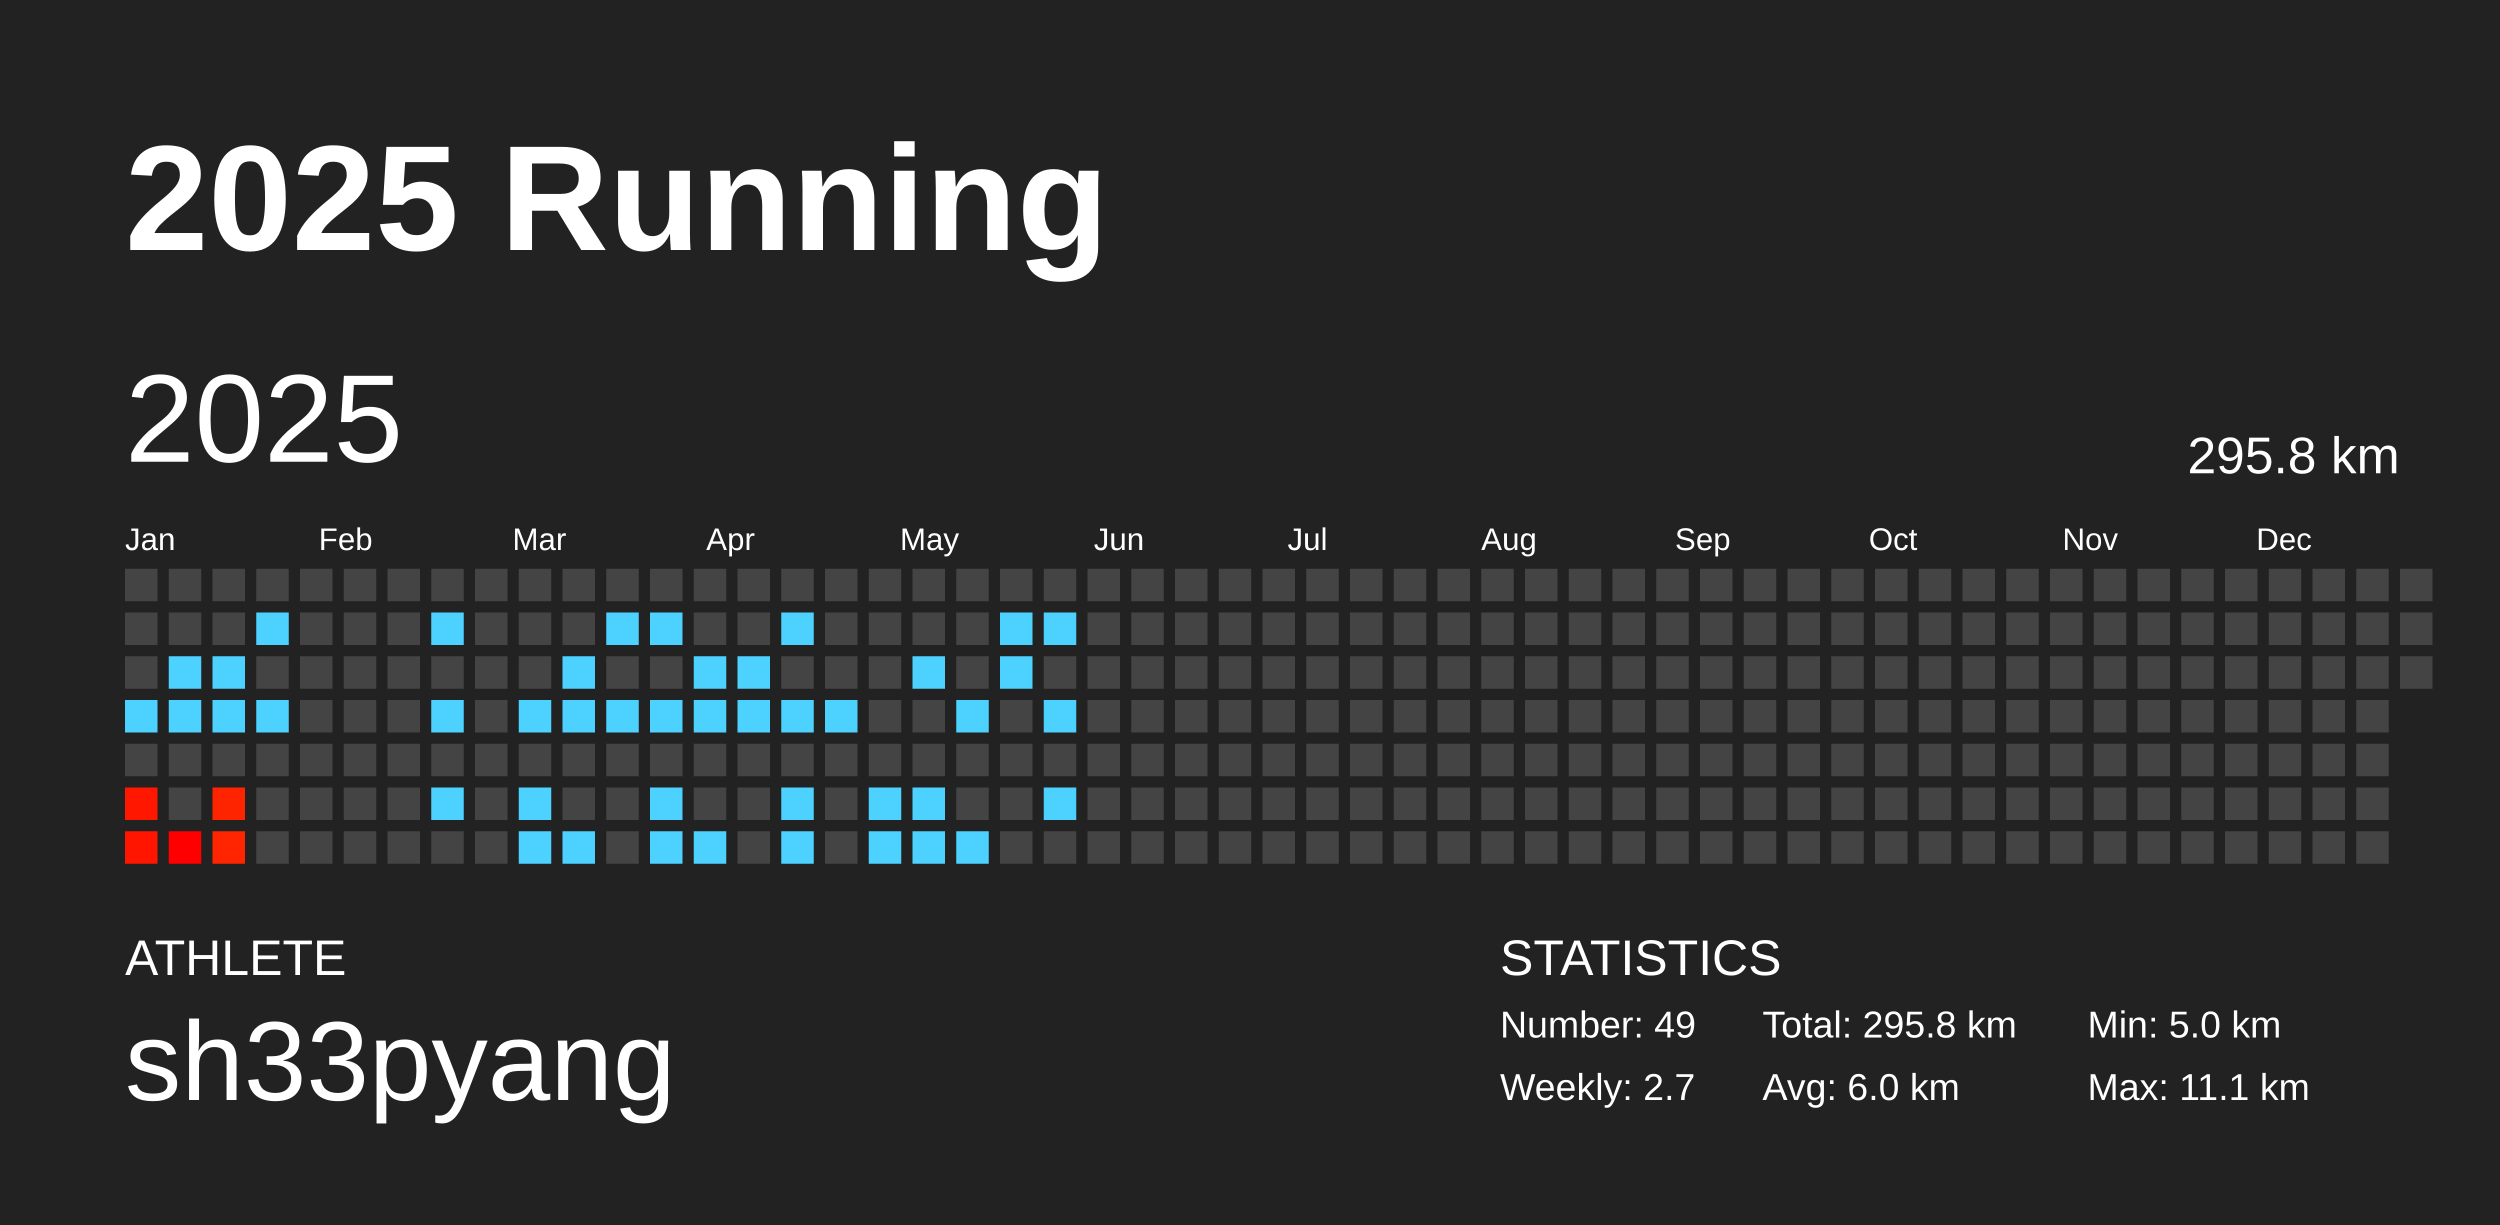
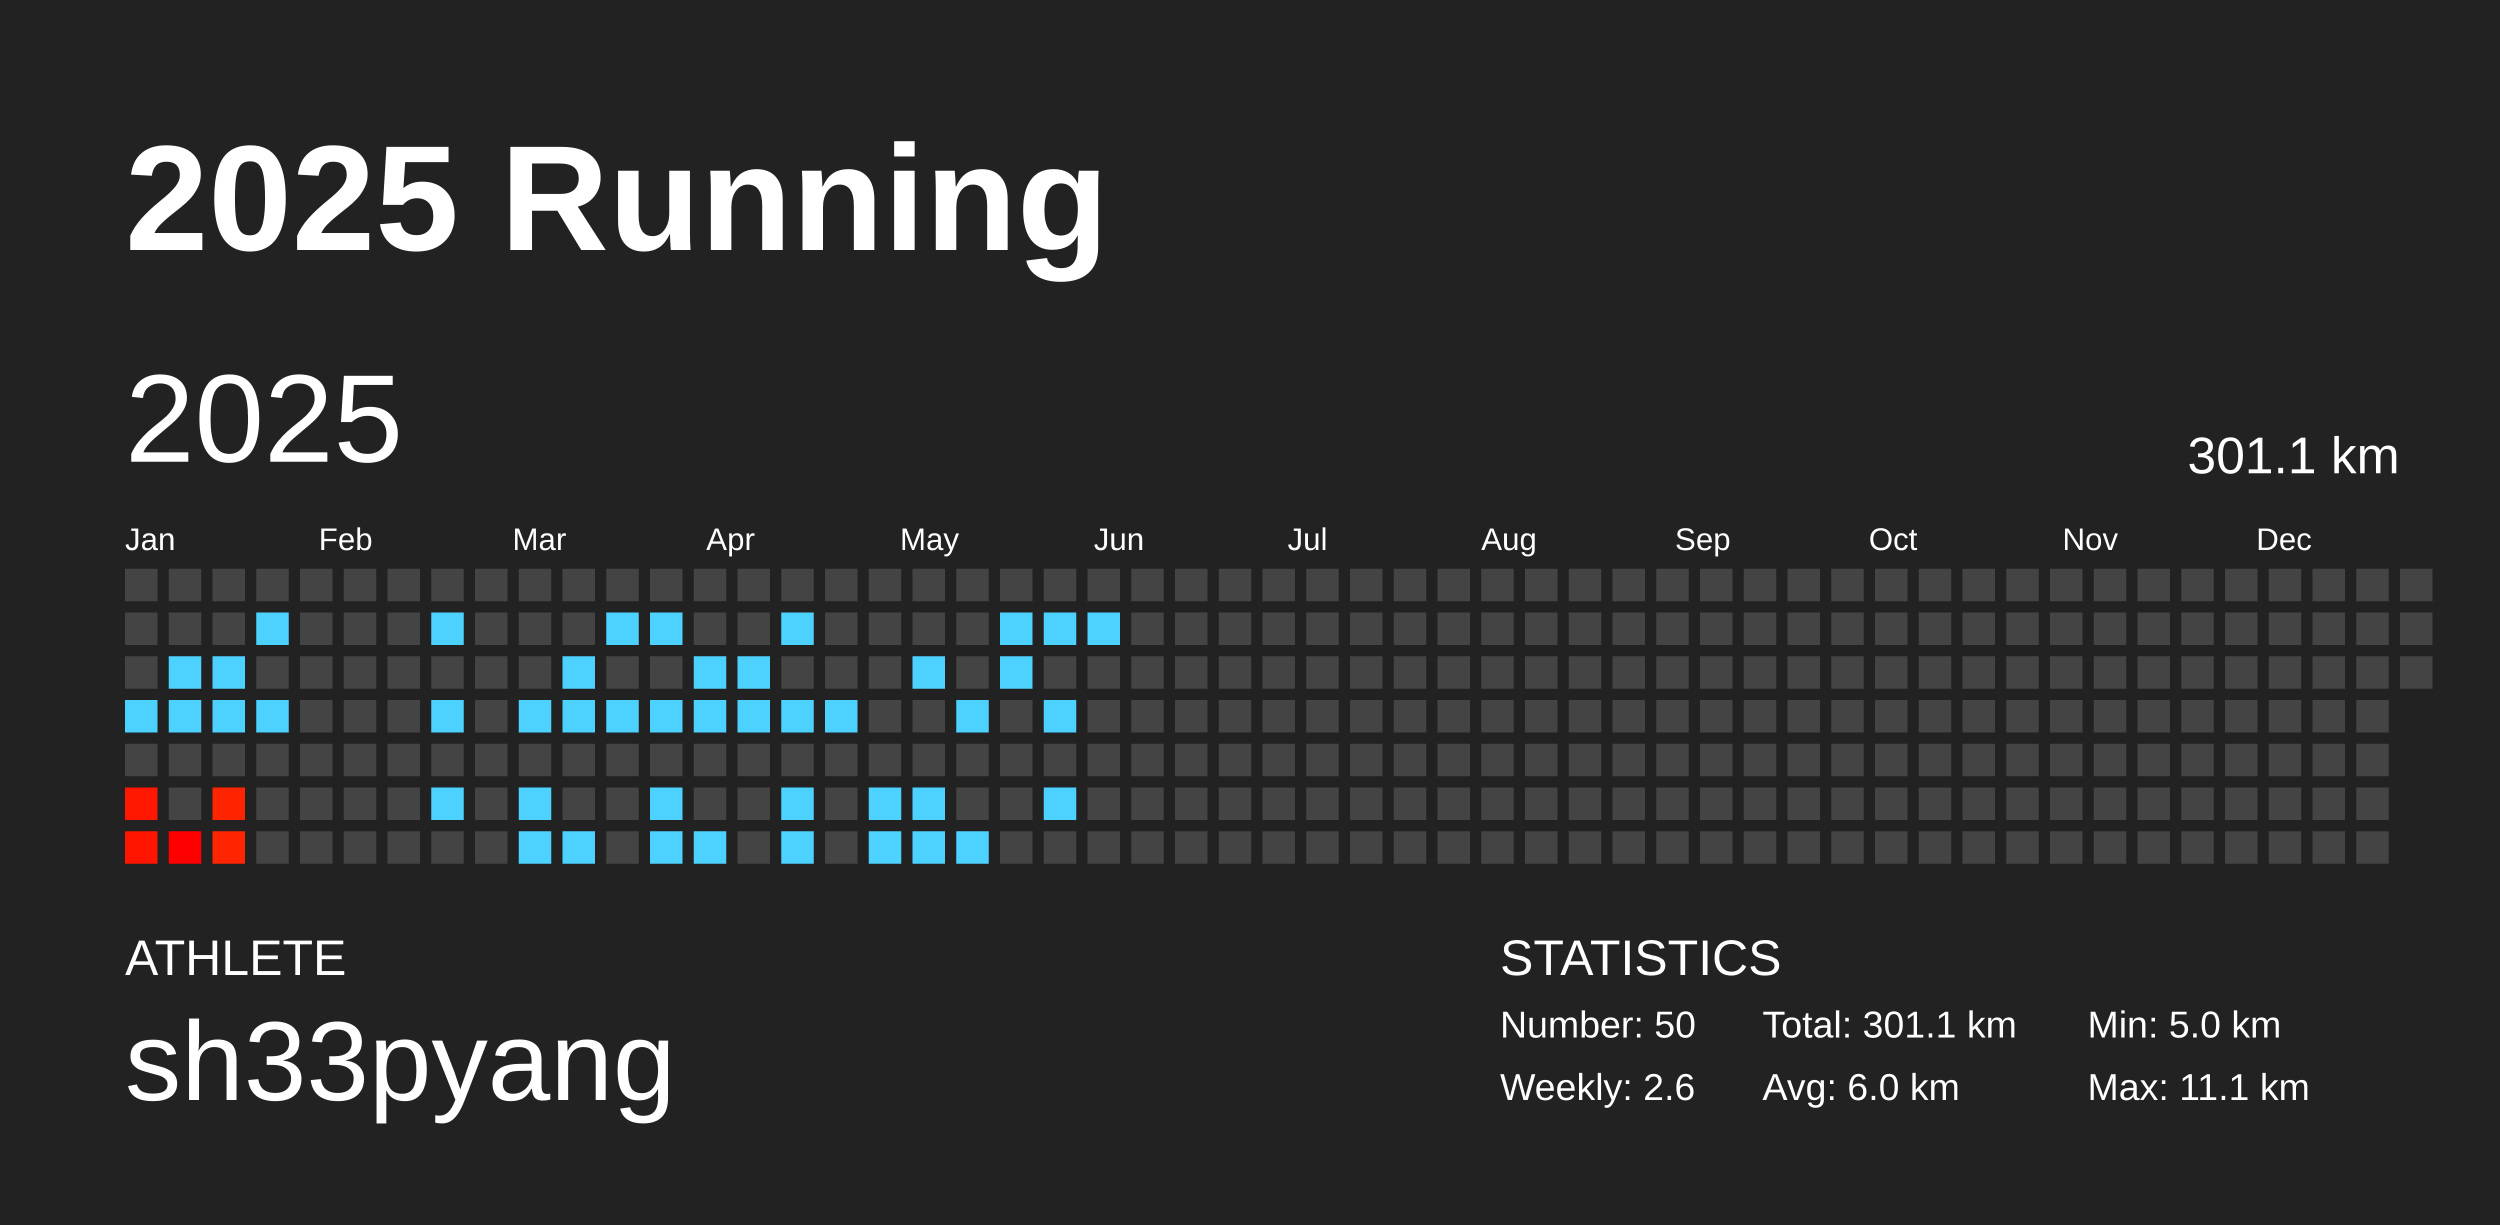
<svg xmlns="http://www.w3.org/2000/svg" baseProfile="full" height="98mm" version="1.1" viewBox="0,0,200,98" width="200mm">
  <defs />
  <rect fill="#222222" height="98" width="200" x="0" y="0" />
  <text fill="#FFFFFF" style="font-size:12px; font-family:Arial; font-weight:bold;" x="10" y="20">2025 Running</text>
  <text fill="#FFFFFF" style="font-size:4px; font-family:Arial" x="10" y="78">ATHLETE</text>
  <text fill="#FFFFFF" style="font-size:9px; font-family:Arial" x="10" y="88">sh33pyang</text>
  <text fill="#FFFFFF" style="font-size:4px; font-family:Arial" x="120" y="78">STATISTICS</text>
-   <text fill="#FFFFFF" style="font-size:3px; font-family:Arial" x="120" y="83">Number: 49</text>
-   <text fill="#FFFFFF" style="font-size:3px; font-family:Arial" x="120" y="88">Weekly: 2.7</text>
-   <text fill="#FFFFFF" style="font-size:3px; font-family:Arial" x="141" y="83">Total: 295.8 km</text>
+   <text fill="#FFFFFF" style="font-size:3px; font-family:Arial" x="120" y="83">Number: 50</text>
+   <text fill="#FFFFFF" style="font-size:3px; font-family:Arial" x="120" y="88">Weekly: 2.6</text>
+   <text fill="#FFFFFF" style="font-size:3px; font-family:Arial" x="141" y="83">Total: 301.1 km</text>
  <text fill="#FFFFFF" style="font-size:3px; font-family:Arial" x="141" y="88">Avg: 6.0 km</text>
  <text fill="#FFFFFF" style="font-size:3px; font-family:Arial" x="167" y="83">Min: 5.0 km</text>
  <text fill="#FFFFFF" style="font-size:3px; font-family:Arial" x="167" y="88">Max: 11.1 km</text>
  <text dominant-baseline="hanging" fill="#FFFFFF" style="font-size:10.0px; font-family:Arial;" x="10" y="30">2025</text>
-   <text dominant-baseline="hanging" fill="#FFFFFF" style="font-size:4.125px; font-family:Arial;" x="175" y="35">295.8 km</text>
+   <text dominant-baseline="hanging" fill="#FFFFFF" style="font-size:4.125px; font-family:Arial;" x="175" y="35">301.1 km</text>
  <text fill="#FFFFFF" style="font-size:2.5px; font-family:Arial" x="10.0" y="44">Jan</text>
  <text fill="#FFFFFF" style="font-size:2.5px; font-family:Arial" x="25.5" y="44">Feb</text>
  <text fill="#FFFFFF" style="font-size:2.5px; font-family:Arial" x="41.0" y="44">Mar</text>
  <text fill="#FFFFFF" style="font-size:2.5px; font-family:Arial" x="56.5" y="44">Apr</text>
  <text fill="#FFFFFF" style="font-size:2.5px; font-family:Arial" x="72.0" y="44">May</text>
  <text fill="#FFFFFF" style="font-size:2.5px; font-family:Arial" x="87.5" y="44">Jun</text>
  <text fill="#FFFFFF" style="font-size:2.5px; font-family:Arial" x="103.0" y="44">Jul</text>
  <text fill="#FFFFFF" style="font-size:2.5px; font-family:Arial" x="118.5" y="44">Aug</text>
  <text fill="#FFFFFF" style="font-size:2.5px; font-family:Arial" x="134.0" y="44">Sep</text>
  <text fill="#FFFFFF" style="font-size:2.5px; font-family:Arial" x="149.5" y="44">Oct</text>
  <text fill="#FFFFFF" style="font-size:2.5px; font-family:Arial" x="165.0" y="44">Nov</text>
  <text fill="#FFFFFF" style="font-size:2.5px; font-family:Arial" x="180.5" y="44">Dec</text>
  <rect fill="#444444" height="2.6" width="2.6" x="10.0" y="45.5" />
  <rect fill="#444444" height="2.6" width="2.6" x="10.0" y="49.0" />
  <rect fill="#444444" height="2.6" width="2.6" x="10.0" y="52.5" />
  <rect fill="#4dd2ff" height="2.6" width="2.6" x="10.0" y="56.0" />
  <rect fill="#444444" height="2.6" width="2.6" x="10.0" y="59.5" />
  <rect fill="#ff1700" height="2.6" width="2.6" x="10.0" y="63.0" />
  <rect fill="#ff1500" height="2.6" width="2.6" x="10.0" y="66.5" />
  <rect fill="#444444" height="2.6" width="2.6" x="13.5" y="45.5" />
  <rect fill="#444444" height="2.6" width="2.6" x="13.5" y="49.0" />
  <rect fill="#4dd2ff" height="2.6" width="2.6" x="13.5" y="52.5" />
  <rect fill="#4dd2ff" height="2.6" width="2.6" x="13.5" y="56.0" />
  <rect fill="#444444" height="2.6" width="2.6" x="13.5" y="59.5" />
  <rect fill="#444444" height="2.6" width="2.6" x="13.5" y="63.0" />
  <rect fill="#ff0000" height="2.6" width="2.6" x="13.5" y="66.5" />
  <rect fill="#444444" height="2.6" width="2.6" x="17.0" y="45.5" />
  <rect fill="#444444" height="2.6" width="2.6" x="17.0" y="49.0" />
  <rect fill="#4dd2ff" height="2.6" width="2.6" x="17.0" y="52.5" />
  <rect fill="#4dd2ff" height="2.6" width="2.6" x="17.0" y="56.0" />
  <rect fill="#444444" height="2.6" width="2.6" x="17.0" y="59.5" />
  <rect fill="#ff2400" height="2.6" width="2.6" x="17.0" y="63.0" />
  <rect fill="#ff2500" height="2.6" width="2.6" x="17.0" y="66.5" />
  <rect fill="#444444" height="2.6" width="2.6" x="20.5" y="45.5" />
  <rect fill="#4dd2ff" height="2.6" width="2.6" x="20.5" y="49.0" />
  <rect fill="#444444" height="2.6" width="2.6" x="20.5" y="52.5" />
  <rect fill="#4dd2ff" height="2.6" width="2.6" x="20.5" y="56.0" />
  <rect fill="#444444" height="2.6" width="2.6" x="20.5" y="59.5" />
  <rect fill="#444444" height="2.6" width="2.6" x="20.5" y="63.0" />
  <rect fill="#444444" height="2.6" width="2.6" x="20.5" y="66.5" />
  <rect fill="#444444" height="2.6" width="2.6" x="24.0" y="45.5" />
  <rect fill="#444444" height="2.6" width="2.6" x="24.0" y="49.0" />
  <rect fill="#444444" height="2.6" width="2.6" x="24.0" y="52.5" />
  <rect fill="#444444" height="2.6" width="2.6" x="24.0" y="56.0" />
  <rect fill="#444444" height="2.6" width="2.6" x="24.0" y="59.5" />
  <rect fill="#444444" height="2.6" width="2.6" x="24.0" y="63.0" />
  <rect fill="#444444" height="2.6" width="2.6" x="24.0" y="66.5" />
  <rect fill="#444444" height="2.6" width="2.6" x="27.5" y="45.5" />
  <rect fill="#444444" height="2.6" width="2.6" x="27.5" y="49.0" />
  <rect fill="#444444" height="2.6" width="2.6" x="27.5" y="52.5" />
  <rect fill="#444444" height="2.6" width="2.6" x="27.5" y="56.0" />
  <rect fill="#444444" height="2.6" width="2.6" x="27.5" y="59.5" />
  <rect fill="#444444" height="2.6" width="2.6" x="27.5" y="63.0" />
  <rect fill="#444444" height="2.6" width="2.6" x="27.5" y="66.5" />
  <rect fill="#444444" height="2.6" width="2.6" x="31.0" y="45.5" />
  <rect fill="#444444" height="2.6" width="2.6" x="31.0" y="49.0" />
  <rect fill="#444444" height="2.6" width="2.6" x="31.0" y="52.5" />
  <rect fill="#444444" height="2.6" width="2.6" x="31.0" y="56.0" />
  <rect fill="#444444" height="2.6" width="2.6" x="31.0" y="59.5" />
  <rect fill="#444444" height="2.6" width="2.6" x="31.0" y="63.0" />
  <rect fill="#444444" height="2.6" width="2.6" x="31.0" y="66.5" />
  <rect fill="#444444" height="2.6" width="2.6" x="34.5" y="45.5" />
  <rect fill="#4dd2ff" height="2.6" width="2.6" x="34.5" y="49.0" />
  <rect fill="#444444" height="2.6" width="2.6" x="34.5" y="52.5" />
  <rect fill="#4dd2ff" height="2.6" width="2.6" x="34.5" y="56.0" />
  <rect fill="#444444" height="2.6" width="2.6" x="34.5" y="59.5" />
  <rect fill="#4dd2ff" height="2.6" width="2.6" x="34.5" y="63.0" />
  <rect fill="#444444" height="2.6" width="2.6" x="34.5" y="66.5" />
  <rect fill="#444444" height="2.6" width="2.6" x="38.0" y="45.5" />
  <rect fill="#444444" height="2.6" width="2.6" x="38.0" y="49.0" />
  <rect fill="#444444" height="2.6" width="2.6" x="38.0" y="52.5" />
  <rect fill="#444444" height="2.6" width="2.6" x="38.0" y="56.0" />
  <rect fill="#444444" height="2.6" width="2.6" x="38.0" y="59.5" />
  <rect fill="#444444" height="2.6" width="2.6" x="38.0" y="63.0" />
  <rect fill="#444444" height="2.6" width="2.6" x="38.0" y="66.5" />
  <rect fill="#444444" height="2.6" width="2.6" x="41.5" y="45.5" />
  <rect fill="#444444" height="2.6" width="2.6" x="41.5" y="49.0" />
  <rect fill="#444444" height="2.6" width="2.6" x="41.5" y="52.5" />
  <rect fill="#4dd2ff" height="2.6" width="2.6" x="41.5" y="56.0" />
  <rect fill="#444444" height="2.6" width="2.6" x="41.5" y="59.5" />
  <rect fill="#4dd2ff" height="2.6" width="2.6" x="41.5" y="63.0" />
  <rect fill="#4dd2ff" height="2.6" width="2.6" x="41.5" y="66.5" />
  <rect fill="#444444" height="2.6" width="2.6" x="45.0" y="45.5" />
  <rect fill="#444444" height="2.6" width="2.6" x="45.0" y="49.0" />
  <rect fill="#4dd2ff" height="2.6" width="2.6" x="45.0" y="52.5" />
  <rect fill="#4dd2ff" height="2.6" width="2.6" x="45.0" y="56.0" />
  <rect fill="#444444" height="2.6" width="2.6" x="45.0" y="59.5" />
  <rect fill="#444444" height="2.6" width="2.6" x="45.0" y="63.0" />
  <rect fill="#4dd2ff" height="2.6" width="2.6" x="45.0" y="66.5" />
  <rect fill="#444444" height="2.6" width="2.6" x="48.5" y="45.5" />
  <rect fill="#4dd2ff" height="2.6" width="2.6" x="48.5" y="49.0" />
  <rect fill="#444444" height="2.6" width="2.6" x="48.5" y="52.5" />
  <rect fill="#4dd2ff" height="2.6" width="2.6" x="48.5" y="56.0" />
  <rect fill="#444444" height="2.6" width="2.6" x="48.5" y="59.5" />
  <rect fill="#444444" height="2.6" width="2.6" x="48.5" y="63.0" />
  <rect fill="#444444" height="2.6" width="2.6" x="48.5" y="66.5" />
  <rect fill="#444444" height="2.6" width="2.6" x="52.0" y="45.5" />
  <rect fill="#4dd2ff" height="2.6" width="2.6" x="52.0" y="49.0" />
  <rect fill="#444444" height="2.6" width="2.6" x="52.0" y="52.5" />
  <rect fill="#4dd2ff" height="2.6" width="2.6" x="52.0" y="56.0" />
  <rect fill="#444444" height="2.6" width="2.6" x="52.0" y="59.5" />
  <rect fill="#4dd2ff" height="2.6" width="2.6" x="52.0" y="63.0" />
  <rect fill="#4dd2ff" height="2.6" width="2.6" x="52.0" y="66.5" />
  <rect fill="#444444" height="2.6" width="2.6" x="55.5" y="45.5" />
  <rect fill="#444444" height="2.6" width="2.6" x="55.5" y="49.0" />
  <rect fill="#4dd2ff" height="2.6" width="2.6" x="55.5" y="52.5" />
  <rect fill="#4dd2ff" height="2.6" width="2.6" x="55.5" y="56.0" />
  <rect fill="#444444" height="2.6" width="2.6" x="55.5" y="59.5" />
  <rect fill="#444444" height="2.6" width="2.6" x="55.5" y="63.0" />
  <rect fill="#4dd2ff" height="2.6" width="2.6" x="55.5" y="66.5" />
  <rect fill="#444444" height="2.6" width="2.6" x="59.0" y="45.5" />
  <rect fill="#444444" height="2.6" width="2.6" x="59.0" y="49.0" />
  <rect fill="#4dd2ff" height="2.6" width="2.6" x="59.0" y="52.5" />
  <rect fill="#4dd2ff" height="2.6" width="2.6" x="59.0" y="56.0" />
  <rect fill="#444444" height="2.6" width="2.6" x="59.0" y="59.5" />
  <rect fill="#444444" height="2.6" width="2.6" x="59.0" y="63.0" />
  <rect fill="#444444" height="2.6" width="2.6" x="59.0" y="66.5" />
  <rect fill="#444444" height="2.6" width="2.6" x="62.5" y="45.5" />
  <rect fill="#4dd2ff" height="2.6" width="2.6" x="62.5" y="49.0" />
  <rect fill="#444444" height="2.6" width="2.6" x="62.5" y="52.5" />
  <rect fill="#4dd2ff" height="2.6" width="2.6" x="62.5" y="56.0" />
  <rect fill="#444444" height="2.6" width="2.6" x="62.5" y="59.5" />
  <rect fill="#4dd2ff" height="2.6" width="2.6" x="62.5" y="63.0" />
  <rect fill="#4dd2ff" height="2.6" width="2.6" x="62.5" y="66.5" />
  <rect fill="#444444" height="2.6" width="2.6" x="66.0" y="45.5" />
  <rect fill="#444444" height="2.6" width="2.6" x="66.0" y="49.0" />
  <rect fill="#444444" height="2.6" width="2.6" x="66.0" y="52.5" />
  <rect fill="#4dd2ff" height="2.6" width="2.6" x="66.0" y="56.0" />
  <rect fill="#444444" height="2.6" width="2.6" x="66.0" y="59.5" />
  <rect fill="#444444" height="2.6" width="2.6" x="66.0" y="63.0" />
  <rect fill="#444444" height="2.6" width="2.6" x="66.0" y="66.5" />
  <rect fill="#444444" height="2.6" width="2.6" x="69.5" y="45.5" />
  <rect fill="#444444" height="2.6" width="2.6" x="69.5" y="49.0" />
  <rect fill="#444444" height="2.6" width="2.6" x="69.5" y="52.5" />
  <rect fill="#444444" height="2.6" width="2.6" x="69.5" y="56.0" />
  <rect fill="#444444" height="2.6" width="2.6" x="69.5" y="59.5" />
  <rect fill="#4dd2ff" height="2.6" width="2.6" x="69.5" y="63.0" />
  <rect fill="#4dd2ff" height="2.6" width="2.6" x="69.5" y="66.5" />
  <rect fill="#444444" height="2.6" width="2.6" x="73.0" y="45.5" />
  <rect fill="#444444" height="2.6" width="2.6" x="73.0" y="49.0" />
  <rect fill="#4dd2ff" height="2.6" width="2.6" x="73.0" y="52.5" />
  <rect fill="#444444" height="2.6" width="2.6" x="73.0" y="56.0" />
  <rect fill="#444444" height="2.6" width="2.6" x="73.0" y="59.5" />
  <rect fill="#4dd2ff" height="2.6" width="2.6" x="73.0" y="63.0" />
  <rect fill="#4dd2ff" height="2.6" width="2.6" x="73.0" y="66.5" />
  <rect fill="#444444" height="2.6" width="2.6" x="76.5" y="45.5" />
  <rect fill="#444444" height="2.6" width="2.6" x="76.5" y="49.0" />
  <rect fill="#444444" height="2.6" width="2.6" x="76.5" y="52.5" />
  <rect fill="#4dd2ff" height="2.6" width="2.6" x="76.5" y="56.0" />
  <rect fill="#444444" height="2.6" width="2.6" x="76.5" y="59.5" />
  <rect fill="#444444" height="2.6" width="2.6" x="76.5" y="63.0" />
  <rect fill="#4dd2ff" height="2.6" width="2.6" x="76.5" y="66.5" />
  <rect fill="#444444" height="2.6" width="2.6" x="80.0" y="45.5" />
  <rect fill="#4dd2ff" height="2.6" width="2.6" x="80.0" y="49.0" />
  <rect fill="#4dd2ff" height="2.6" width="2.6" x="80.0" y="52.5" />
  <rect fill="#444444" height="2.6" width="2.6" x="80.0" y="56.0" />
  <rect fill="#444444" height="2.6" width="2.6" x="80.0" y="59.5" />
  <rect fill="#444444" height="2.6" width="2.6" x="80.0" y="63.0" />
  <rect fill="#444444" height="2.6" width="2.6" x="80.0" y="66.5" />
  <rect fill="#444444" height="2.6" width="2.6" x="83.5" y="45.5" />
  <rect fill="#4dd2ff" height="2.6" width="2.6" x="83.5" y="49.0" />
  <rect fill="#444444" height="2.6" width="2.6" x="83.5" y="52.5" />
  <rect fill="#4dd2ff" height="2.6" width="2.6" x="83.5" y="56.0" />
  <rect fill="#444444" height="2.6" width="2.6" x="83.5" y="59.5" />
  <rect fill="#4dd2ff" height="2.6" width="2.6" x="83.5" y="63.0" />
  <rect fill="#444444" height="2.6" width="2.6" x="83.5" y="66.5" />
  <rect fill="#444444" height="2.6" width="2.6" x="87.0" y="45.5" />
-   <rect fill="#444444" height="2.6" width="2.6" x="87.0" y="49.0" />
+   <rect fill="#4dd2ff" height="2.6" width="2.6" x="87.0" y="49.0" />
  <rect fill="#444444" height="2.6" width="2.6" x="87.0" y="52.5" />
  <rect fill="#444444" height="2.6" width="2.6" x="87.0" y="56.0" />
  <rect fill="#444444" height="2.6" width="2.6" x="87.0" y="59.5" />
  <rect fill="#444444" height="2.6" width="2.6" x="87.0" y="63.0" />
  <rect fill="#444444" height="2.6" width="2.6" x="87.0" y="66.5" />
  <rect fill="#444444" height="2.6" width="2.6" x="90.5" y="45.5" />
  <rect fill="#444444" height="2.6" width="2.6" x="90.5" y="49.0" />
  <rect fill="#444444" height="2.6" width="2.6" x="90.5" y="52.5" />
  <rect fill="#444444" height="2.6" width="2.6" x="90.5" y="56.0" />
  <rect fill="#444444" height="2.6" width="2.6" x="90.5" y="59.5" />
  <rect fill="#444444" height="2.6" width="2.6" x="90.5" y="63.0" />
  <rect fill="#444444" height="2.6" width="2.6" x="90.5" y="66.5" />
  <rect fill="#444444" height="2.6" width="2.6" x="94.0" y="45.5" />
  <rect fill="#444444" height="2.6" width="2.6" x="94.0" y="49.0" />
  <rect fill="#444444" height="2.6" width="2.6" x="94.0" y="52.5" />
  <rect fill="#444444" height="2.6" width="2.6" x="94.0" y="56.0" />
  <rect fill="#444444" height="2.6" width="2.6" x="94.0" y="59.5" />
  <rect fill="#444444" height="2.6" width="2.6" x="94.0" y="63.0" />
  <rect fill="#444444" height="2.6" width="2.6" x="94.0" y="66.5" />
  <rect fill="#444444" height="2.6" width="2.6" x="97.5" y="45.5" />
  <rect fill="#444444" height="2.6" width="2.6" x="97.5" y="49.0" />
  <rect fill="#444444" height="2.6" width="2.6" x="97.5" y="52.5" />
  <rect fill="#444444" height="2.6" width="2.6" x="97.5" y="56.0" />
  <rect fill="#444444" height="2.6" width="2.6" x="97.5" y="59.5" />
  <rect fill="#444444" height="2.6" width="2.6" x="97.5" y="63.0" />
  <rect fill="#444444" height="2.6" width="2.6" x="97.5" y="66.5" />
  <rect fill="#444444" height="2.6" width="2.6" x="101.0" y="45.5" />
  <rect fill="#444444" height="2.6" width="2.6" x="101.0" y="49.0" />
  <rect fill="#444444" height="2.6" width="2.6" x="101.0" y="52.5" />
  <rect fill="#444444" height="2.6" width="2.6" x="101.0" y="56.0" />
  <rect fill="#444444" height="2.6" width="2.6" x="101.0" y="59.5" />
  <rect fill="#444444" height="2.6" width="2.6" x="101.0" y="63.0" />
  <rect fill="#444444" height="2.6" width="2.6" x="101.0" y="66.5" />
  <rect fill="#444444" height="2.6" width="2.6" x="104.5" y="45.5" />
  <rect fill="#444444" height="2.6" width="2.6" x="104.5" y="49.0" />
  <rect fill="#444444" height="2.6" width="2.6" x="104.5" y="52.5" />
  <rect fill="#444444" height="2.6" width="2.6" x="104.5" y="56.0" />
  <rect fill="#444444" height="2.6" width="2.6" x="104.5" y="59.5" />
  <rect fill="#444444" height="2.6" width="2.6" x="104.5" y="63.0" />
  <rect fill="#444444" height="2.6" width="2.6" x="104.5" y="66.5" />
  <rect fill="#444444" height="2.6" width="2.6" x="108.0" y="45.5" />
  <rect fill="#444444" height="2.6" width="2.6" x="108.0" y="49.0" />
  <rect fill="#444444" height="2.6" width="2.6" x="108.0" y="52.5" />
  <rect fill="#444444" height="2.6" width="2.6" x="108.0" y="56.0" />
  <rect fill="#444444" height="2.6" width="2.6" x="108.0" y="59.5" />
  <rect fill="#444444" height="2.6" width="2.6" x="108.0" y="63.0" />
  <rect fill="#444444" height="2.6" width="2.6" x="108.0" y="66.5" />
  <rect fill="#444444" height="2.6" width="2.6" x="111.5" y="45.5" />
  <rect fill="#444444" height="2.6" width="2.6" x="111.5" y="49.0" />
  <rect fill="#444444" height="2.6" width="2.6" x="111.5" y="52.5" />
  <rect fill="#444444" height="2.6" width="2.6" x="111.5" y="56.0" />
  <rect fill="#444444" height="2.6" width="2.6" x="111.5" y="59.5" />
  <rect fill="#444444" height="2.6" width="2.6" x="111.5" y="63.0" />
  <rect fill="#444444" height="2.6" width="2.6" x="111.5" y="66.5" />
  <rect fill="#444444" height="2.6" width="2.6" x="115.0" y="45.5" />
  <rect fill="#444444" height="2.6" width="2.6" x="115.0" y="49.0" />
  <rect fill="#444444" height="2.6" width="2.6" x="115.0" y="52.5" />
  <rect fill="#444444" height="2.6" width="2.6" x="115.0" y="56.0" />
  <rect fill="#444444" height="2.6" width="2.6" x="115.0" y="59.5" />
  <rect fill="#444444" height="2.6" width="2.6" x="115.0" y="63.0" />
  <rect fill="#444444" height="2.6" width="2.6" x="115.0" y="66.5" />
  <rect fill="#444444" height="2.6" width="2.6" x="118.5" y="45.5" />
  <rect fill="#444444" height="2.6" width="2.6" x="118.5" y="49.0" />
  <rect fill="#444444" height="2.6" width="2.6" x="118.5" y="52.5" />
  <rect fill="#444444" height="2.6" width="2.6" x="118.5" y="56.0" />
  <rect fill="#444444" height="2.6" width="2.6" x="118.5" y="59.5" />
  <rect fill="#444444" height="2.6" width="2.6" x="118.5" y="63.0" />
  <rect fill="#444444" height="2.6" width="2.6" x="118.5" y="66.5" />
  <rect fill="#444444" height="2.6" width="2.6" x="122.0" y="45.5" />
  <rect fill="#444444" height="2.6" width="2.6" x="122.0" y="49.0" />
  <rect fill="#444444" height="2.6" width="2.6" x="122.0" y="52.5" />
  <rect fill="#444444" height="2.6" width="2.6" x="122.0" y="56.0" />
  <rect fill="#444444" height="2.6" width="2.6" x="122.0" y="59.5" />
  <rect fill="#444444" height="2.6" width="2.6" x="122.0" y="63.0" />
  <rect fill="#444444" height="2.6" width="2.6" x="122.0" y="66.5" />
  <rect fill="#444444" height="2.6" width="2.6" x="125.5" y="45.5" />
  <rect fill="#444444" height="2.6" width="2.6" x="125.5" y="49.0" />
  <rect fill="#444444" height="2.6" width="2.6" x="125.5" y="52.5" />
  <rect fill="#444444" height="2.6" width="2.6" x="125.5" y="56.0" />
  <rect fill="#444444" height="2.6" width="2.6" x="125.5" y="59.5" />
  <rect fill="#444444" height="2.6" width="2.6" x="125.5" y="63.0" />
  <rect fill="#444444" height="2.6" width="2.6" x="125.5" y="66.5" />
  <rect fill="#444444" height="2.6" width="2.6" x="129.0" y="45.5" />
  <rect fill="#444444" height="2.6" width="2.6" x="129.0" y="49.0" />
  <rect fill="#444444" height="2.6" width="2.6" x="129.0" y="52.5" />
  <rect fill="#444444" height="2.6" width="2.6" x="129.0" y="56.0" />
  <rect fill="#444444" height="2.6" width="2.6" x="129.0" y="59.5" />
  <rect fill="#444444" height="2.6" width="2.6" x="129.0" y="63.0" />
  <rect fill="#444444" height="2.6" width="2.6" x="129.0" y="66.5" />
  <rect fill="#444444" height="2.6" width="2.6" x="132.5" y="45.5" />
  <rect fill="#444444" height="2.6" width="2.6" x="132.5" y="49.0" />
  <rect fill="#444444" height="2.6" width="2.6" x="132.5" y="52.5" />
  <rect fill="#444444" height="2.6" width="2.6" x="132.5" y="56.0" />
  <rect fill="#444444" height="2.6" width="2.6" x="132.5" y="59.5" />
  <rect fill="#444444" height="2.6" width="2.6" x="132.5" y="63.0" />
  <rect fill="#444444" height="2.6" width="2.6" x="132.5" y="66.5" />
  <rect fill="#444444" height="2.6" width="2.6" x="136.0" y="45.5" />
  <rect fill="#444444" height="2.6" width="2.6" x="136.0" y="49.0" />
  <rect fill="#444444" height="2.6" width="2.6" x="136.0" y="52.5" />
  <rect fill="#444444" height="2.6" width="2.6" x="136.0" y="56.0" />
  <rect fill="#444444" height="2.6" width="2.6" x="136.0" y="59.5" />
  <rect fill="#444444" height="2.6" width="2.6" x="136.0" y="63.0" />
  <rect fill="#444444" height="2.6" width="2.6" x="136.0" y="66.5" />
  <rect fill="#444444" height="2.6" width="2.6" x="139.5" y="45.5" />
  <rect fill="#444444" height="2.6" width="2.6" x="139.5" y="49.0" />
  <rect fill="#444444" height="2.6" width="2.6" x="139.5" y="52.5" />
  <rect fill="#444444" height="2.6" width="2.6" x="139.5" y="56.0" />
  <rect fill="#444444" height="2.6" width="2.6" x="139.5" y="59.5" />
  <rect fill="#444444" height="2.6" width="2.6" x="139.5" y="63.0" />
  <rect fill="#444444" height="2.6" width="2.6" x="139.5" y="66.5" />
  <rect fill="#444444" height="2.6" width="2.6" x="143.0" y="45.5" />
  <rect fill="#444444" height="2.6" width="2.6" x="143.0" y="49.0" />
  <rect fill="#444444" height="2.6" width="2.6" x="143.0" y="52.5" />
  <rect fill="#444444" height="2.6" width="2.6" x="143.0" y="56.0" />
  <rect fill="#444444" height="2.6" width="2.6" x="143.0" y="59.5" />
  <rect fill="#444444" height="2.6" width="2.6" x="143.0" y="63.0" />
  <rect fill="#444444" height="2.6" width="2.6" x="143.0" y="66.5" />
  <rect fill="#444444" height="2.6" width="2.6" x="146.5" y="45.5" />
  <rect fill="#444444" height="2.6" width="2.6" x="146.5" y="49.0" />
  <rect fill="#444444" height="2.6" width="2.6" x="146.5" y="52.5" />
  <rect fill="#444444" height="2.6" width="2.6" x="146.5" y="56.0" />
  <rect fill="#444444" height="2.6" width="2.6" x="146.5" y="59.5" />
  <rect fill="#444444" height="2.6" width="2.6" x="146.5" y="63.0" />
  <rect fill="#444444" height="2.6" width="2.6" x="146.5" y="66.5" />
  <rect fill="#444444" height="2.6" width="2.6" x="150.0" y="45.5" />
  <rect fill="#444444" height="2.6" width="2.6" x="150.0" y="49.0" />
  <rect fill="#444444" height="2.6" width="2.6" x="150.0" y="52.5" />
  <rect fill="#444444" height="2.6" width="2.6" x="150.0" y="56.0" />
  <rect fill="#444444" height="2.6" width="2.6" x="150.0" y="59.5" />
  <rect fill="#444444" height="2.6" width="2.6" x="150.0" y="63.0" />
  <rect fill="#444444" height="2.6" width="2.6" x="150.0" y="66.5" />
  <rect fill="#444444" height="2.6" width="2.6" x="153.5" y="45.5" />
  <rect fill="#444444" height="2.6" width="2.6" x="153.5" y="49.0" />
  <rect fill="#444444" height="2.6" width="2.6" x="153.5" y="52.5" />
  <rect fill="#444444" height="2.6" width="2.6" x="153.5" y="56.0" />
  <rect fill="#444444" height="2.6" width="2.6" x="153.5" y="59.5" />
  <rect fill="#444444" height="2.6" width="2.6" x="153.5" y="63.0" />
  <rect fill="#444444" height="2.6" width="2.6" x="153.5" y="66.5" />
  <rect fill="#444444" height="2.6" width="2.6" x="157.0" y="45.5" />
  <rect fill="#444444" height="2.6" width="2.6" x="157.0" y="49.0" />
  <rect fill="#444444" height="2.6" width="2.6" x="157.0" y="52.5" />
  <rect fill="#444444" height="2.6" width="2.6" x="157.0" y="56.0" />
  <rect fill="#444444" height="2.6" width="2.6" x="157.0" y="59.5" />
  <rect fill="#444444" height="2.6" width="2.6" x="157.0" y="63.0" />
  <rect fill="#444444" height="2.6" width="2.6" x="157.0" y="66.5" />
  <rect fill="#444444" height="2.6" width="2.6" x="160.5" y="45.5" />
  <rect fill="#444444" height="2.6" width="2.6" x="160.5" y="49.0" />
  <rect fill="#444444" height="2.6" width="2.6" x="160.5" y="52.5" />
  <rect fill="#444444" height="2.6" width="2.6" x="160.5" y="56.0" />
  <rect fill="#444444" height="2.6" width="2.6" x="160.5" y="59.5" />
  <rect fill="#444444" height="2.6" width="2.6" x="160.5" y="63.0" />
  <rect fill="#444444" height="2.6" width="2.6" x="160.5" y="66.5" />
  <rect fill="#444444" height="2.6" width="2.6" x="164.0" y="45.5" />
  <rect fill="#444444" height="2.6" width="2.6" x="164.0" y="49.0" />
  <rect fill="#444444" height="2.6" width="2.6" x="164.0" y="52.5" />
  <rect fill="#444444" height="2.6" width="2.6" x="164.0" y="56.0" />
  <rect fill="#444444" height="2.6" width="2.6" x="164.0" y="59.5" />
  <rect fill="#444444" height="2.6" width="2.6" x="164.0" y="63.0" />
  <rect fill="#444444" height="2.6" width="2.6" x="164.0" y="66.5" />
  <rect fill="#444444" height="2.6" width="2.6" x="167.5" y="45.5" />
  <rect fill="#444444" height="2.6" width="2.6" x="167.5" y="49.0" />
  <rect fill="#444444" height="2.6" width="2.6" x="167.5" y="52.5" />
  <rect fill="#444444" height="2.6" width="2.6" x="167.5" y="56.0" />
  <rect fill="#444444" height="2.6" width="2.6" x="167.5" y="59.5" />
  <rect fill="#444444" height="2.6" width="2.6" x="167.5" y="63.0" />
  <rect fill="#444444" height="2.6" width="2.6" x="167.5" y="66.5" />
  <rect fill="#444444" height="2.6" width="2.6" x="171.0" y="45.5" />
  <rect fill="#444444" height="2.6" width="2.6" x="171.0" y="49.0" />
  <rect fill="#444444" height="2.6" width="2.6" x="171.0" y="52.5" />
  <rect fill="#444444" height="2.6" width="2.6" x="171.0" y="56.0" />
  <rect fill="#444444" height="2.6" width="2.6" x="171.0" y="59.5" />
  <rect fill="#444444" height="2.6" width="2.6" x="171.0" y="63.0" />
  <rect fill="#444444" height="2.6" width="2.6" x="171.0" y="66.5" />
  <rect fill="#444444" height="2.6" width="2.6" x="174.5" y="45.5" />
  <rect fill="#444444" height="2.6" width="2.6" x="174.5" y="49.0" />
  <rect fill="#444444" height="2.6" width="2.6" x="174.5" y="52.5" />
  <rect fill="#444444" height="2.6" width="2.6" x="174.5" y="56.0" />
  <rect fill="#444444" height="2.6" width="2.6" x="174.5" y="59.5" />
  <rect fill="#444444" height="2.6" width="2.6" x="174.5" y="63.0" />
  <rect fill="#444444" height="2.6" width="2.6" x="174.5" y="66.5" />
  <rect fill="#444444" height="2.6" width="2.6" x="178.0" y="45.5" />
  <rect fill="#444444" height="2.6" width="2.6" x="178.0" y="49.0" />
  <rect fill="#444444" height="2.6" width="2.6" x="178.0" y="52.5" />
  <rect fill="#444444" height="2.6" width="2.6" x="178.0" y="56.0" />
  <rect fill="#444444" height="2.6" width="2.6" x="178.0" y="59.5" />
  <rect fill="#444444" height="2.6" width="2.6" x="178.0" y="63.0" />
  <rect fill="#444444" height="2.6" width="2.6" x="178.0" y="66.5" />
  <rect fill="#444444" height="2.6" width="2.6" x="181.5" y="45.5" />
  <rect fill="#444444" height="2.6" width="2.6" x="181.5" y="49.0" />
  <rect fill="#444444" height="2.6" width="2.6" x="181.5" y="52.5" />
  <rect fill="#444444" height="2.6" width="2.6" x="181.5" y="56.0" />
  <rect fill="#444444" height="2.6" width="2.6" x="181.5" y="59.5" />
  <rect fill="#444444" height="2.6" width="2.6" x="181.5" y="63.0" />
  <rect fill="#444444" height="2.6" width="2.6" x="181.5" y="66.5" />
  <rect fill="#444444" height="2.6" width="2.6" x="185.0" y="45.5" />
  <rect fill="#444444" height="2.6" width="2.6" x="185.0" y="49.0" />
  <rect fill="#444444" height="2.6" width="2.6" x="185.0" y="52.5" />
  <rect fill="#444444" height="2.6" width="2.6" x="185.0" y="56.0" />
  <rect fill="#444444" height="2.6" width="2.6" x="185.0" y="59.5" />
  <rect fill="#444444" height="2.6" width="2.6" x="185.0" y="63.0" />
  <rect fill="#444444" height="2.6" width="2.6" x="185.0" y="66.5" />
  <rect fill="#444444" height="2.6" width="2.6" x="188.5" y="45.5" />
  <rect fill="#444444" height="2.6" width="2.6" x="188.5" y="49.0" />
  <rect fill="#444444" height="2.6" width="2.6" x="188.5" y="52.5" />
  <rect fill="#444444" height="2.6" width="2.6" x="188.5" y="56.0" />
  <rect fill="#444444" height="2.6" width="2.6" x="188.5" y="59.5" />
  <rect fill="#444444" height="2.6" width="2.6" x="188.5" y="63.0" />
  <rect fill="#444444" height="2.6" width="2.6" x="188.5" y="66.5" />
  <rect fill="#444444" height="2.6" width="2.6" x="192.0" y="45.5" />
  <rect fill="#444444" height="2.6" width="2.6" x="192.0" y="49.0" />
  <rect fill="#444444" height="2.6" width="2.6" x="192.0" y="52.5" />
</svg>
